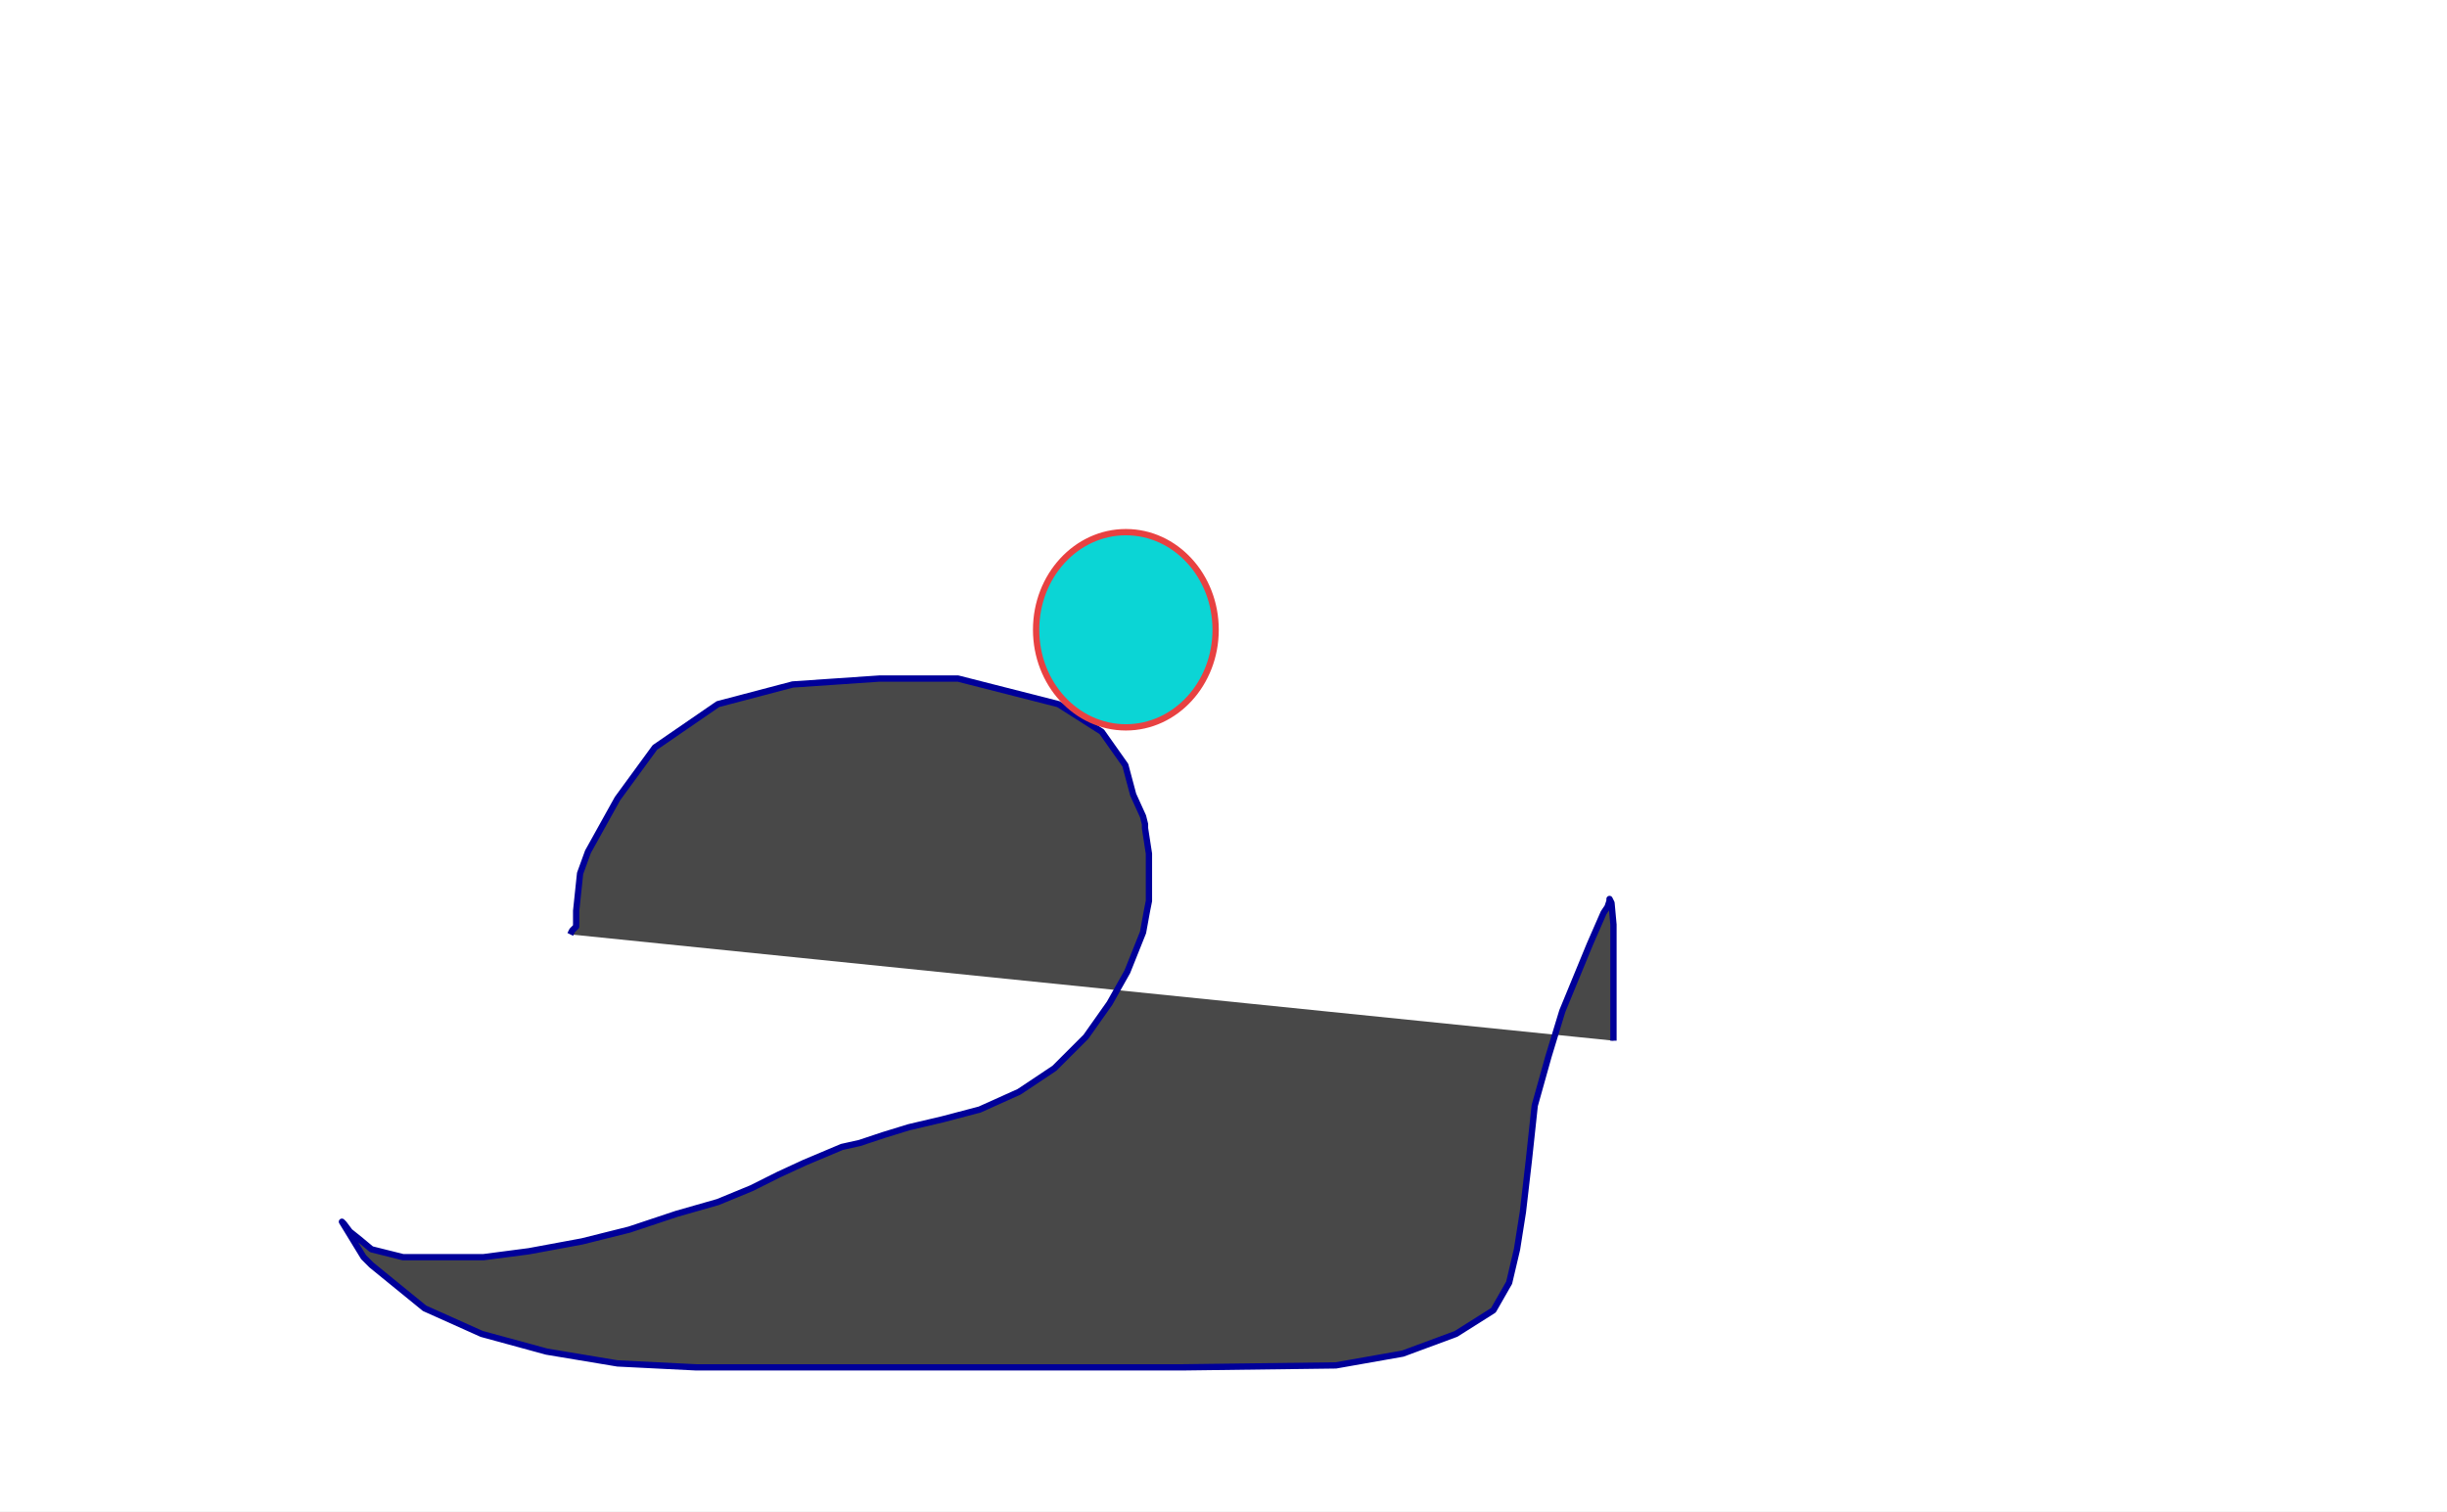
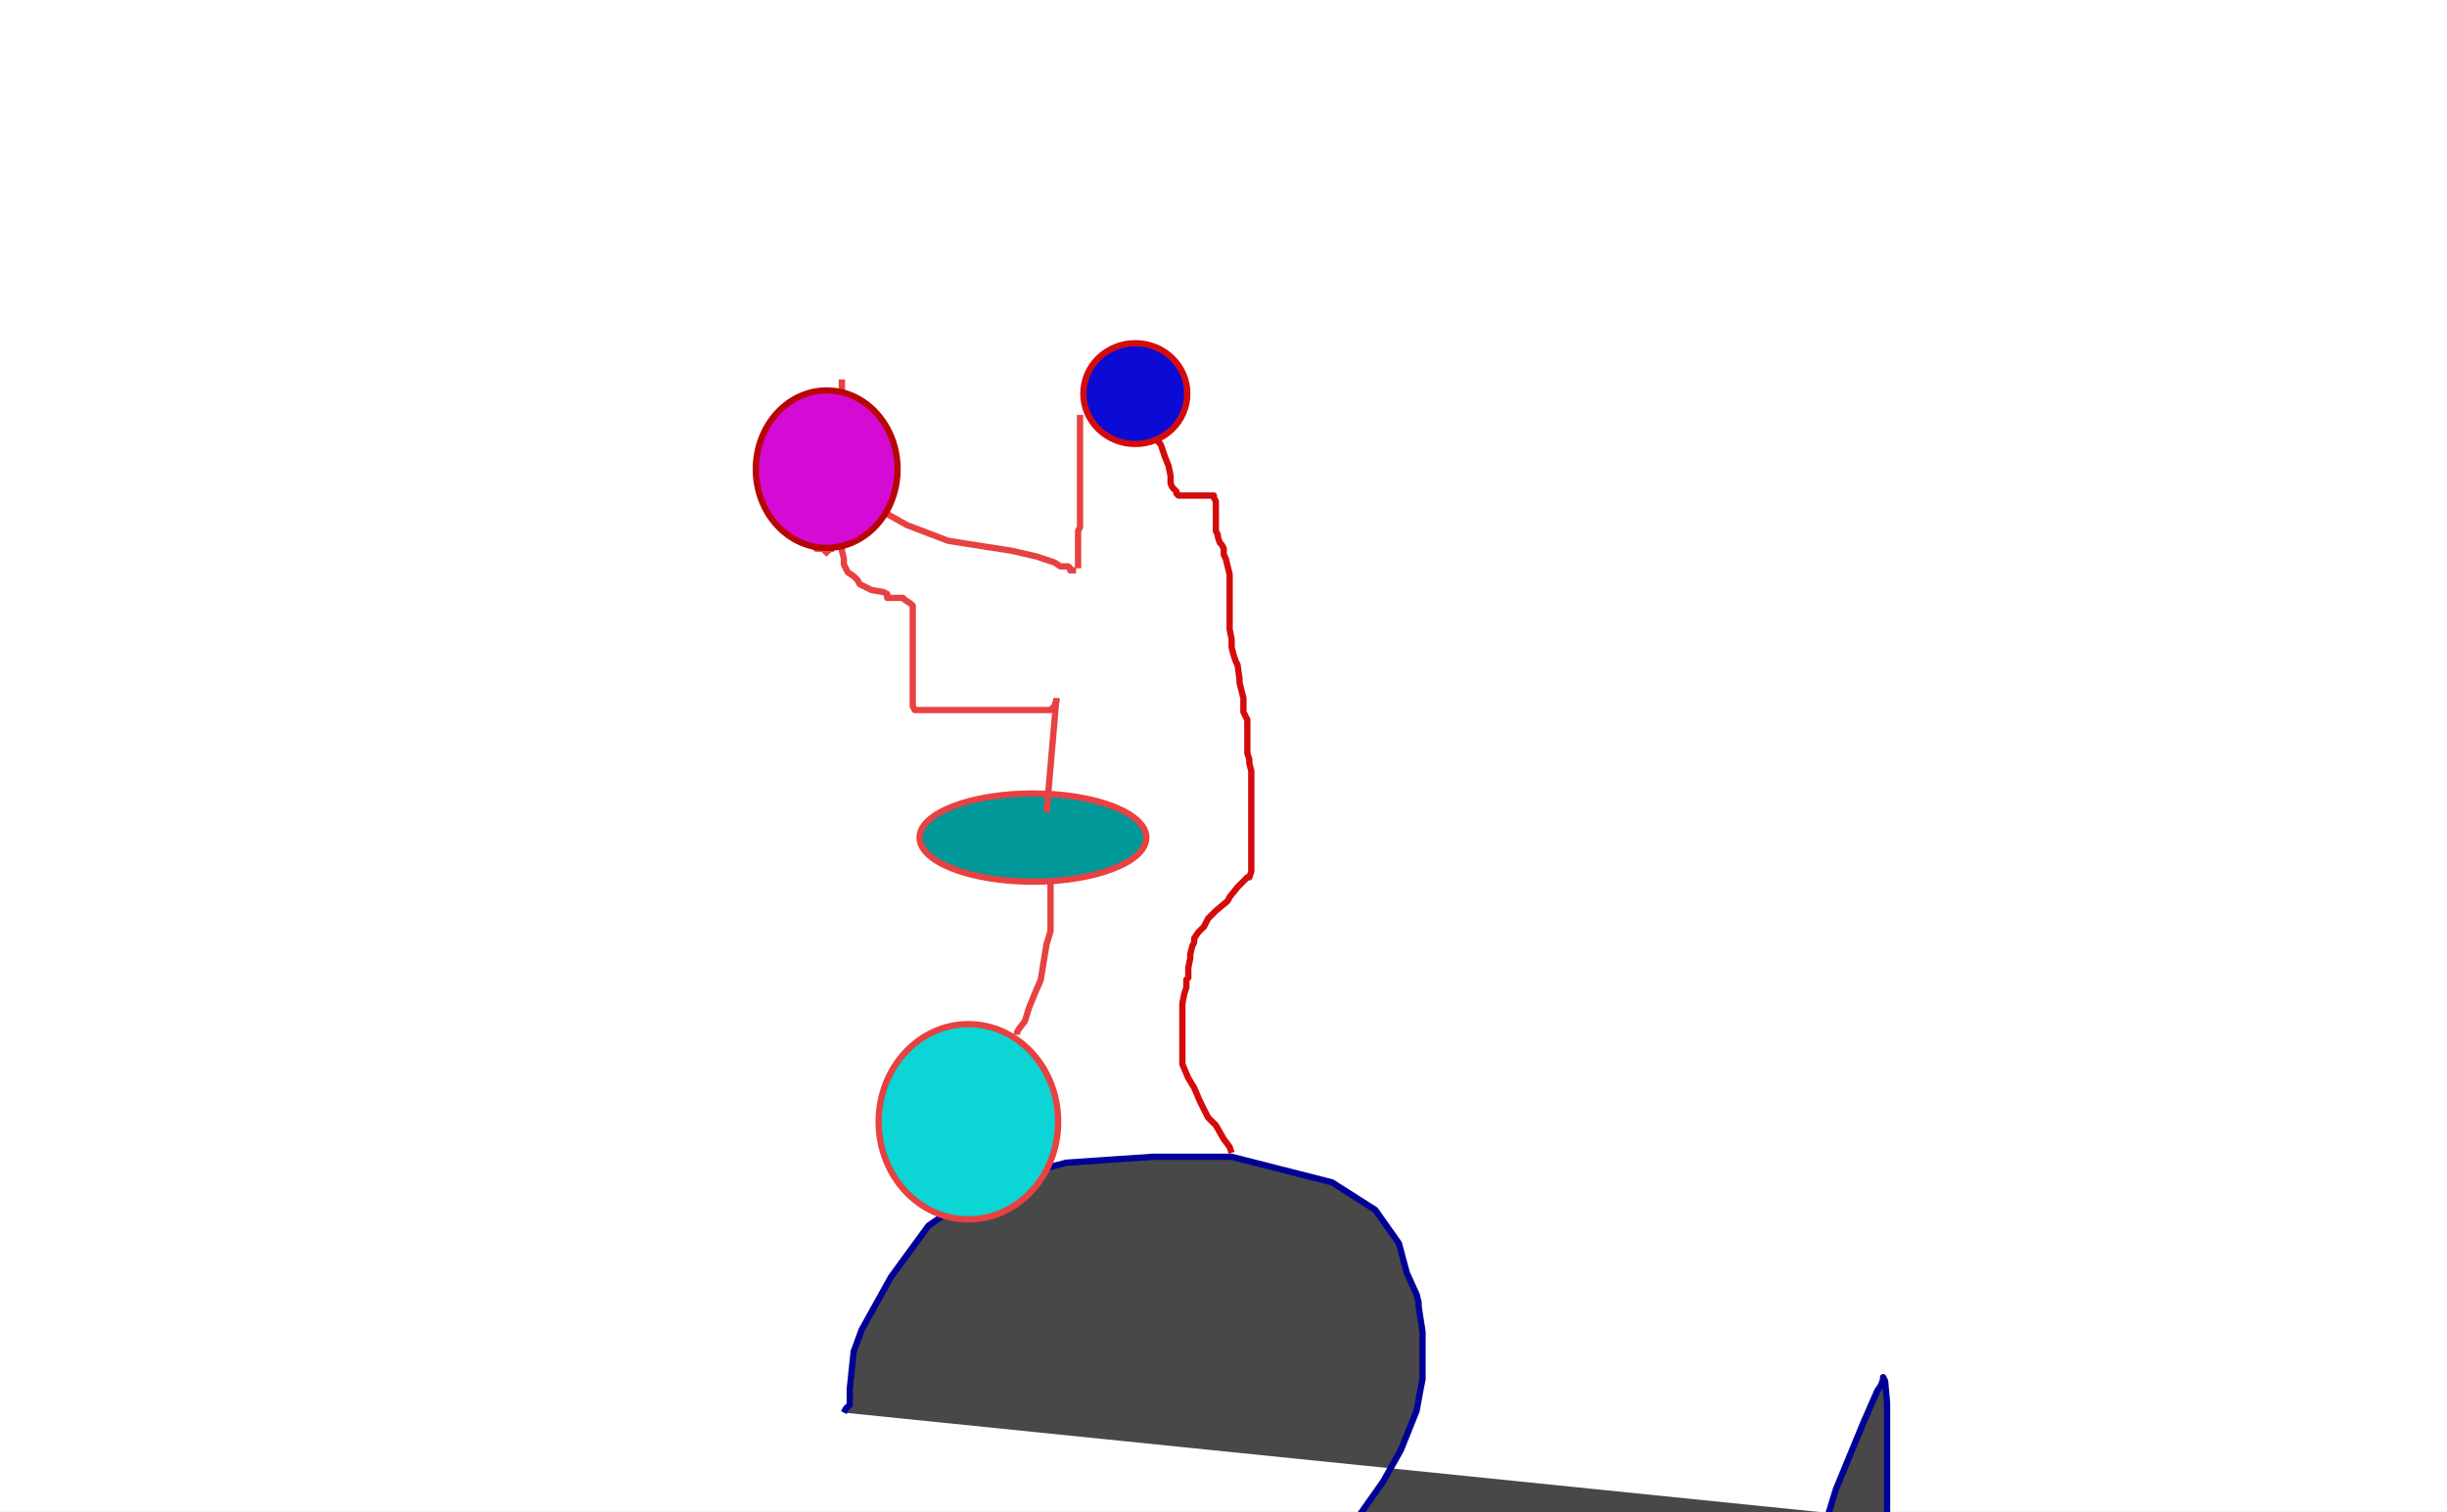
<svg xmlns="http://www.w3.org/2000/svg" width="777" height="480" style="">
  <rect id="backgroundrect" width="100%" height="100%" x="0" y="0" fill="#FFFFFF" stroke="none" />
  <g class="currentLayer" style="">
-     <polyline fill="#484848" stroke="#000099" stroke-width="2" stroke-linejoin="round" stroke-dashoffset="" fill-rule="nonzero" marker-start="" marker-mid="" marker-end="" id="svg_1" points="181.075,296.75 181.7,295.5 182.95,294.25 182.95,293.625 182.95,289.25 184.2,277.375 186.7,270.5 196.075,253.625 207.95,237.375 227.95,223.625 251.7,217.375 279.2,215.5 304.2,215.5 336.075,223.625 349.825,232.375 357.325,243 359.825,252.375 362.95,259.25 363.575,261.75 363.575,263 364.825,271.125 364.825,276.75 364.825,286.125 364.2,289.25 362.95,296.125 357.95,308.625 352.325,318.625 344.825,329.25 334.825,339.25 323.575,346.75 311.075,352.375 299.2,355.5 288.575,358 280.45,360.5 272.95,363 267.325,364.25 255.45,369.25 247.325,373 238.575,377.375 227.95,381.75 214.825,385.5 199.825,390.5 184.825,394.25 167.95,397.375 153.575,399.25 144.825,399.25 136.075,399.25 127.95,399.25 117.95,396.75 114.2,393.625 111.075,391.125 109.2,388.625 108.575,388 115.45,399.25 117.95,401.75 134.825,415.5 152.95,423.625 173.575,429.25 196.075,433 221.075,434.25 249.825,434.25 281.075,434.25 309.825,434.25 337.325,434.25 375.45,434.25 424.2,433.625 445.45,429.875 462.325,423.625 474.2,416.125 479.2,407.375 481.7,396.75 483.575,384.875 485.45,368.625 487.325,351.125 491.7,335.5 496.075,321.125 504.825,299.875 509.2,289.875 510.45,288 511.075,286.125 511.075,285.5 511.7,286.75 512.325,293.625 512.325,299.875 512.325,313.625 512.325,324.875 512.325,330.5 " style="color: rgb(0, 0, 0);" />
-     <path fill="#0bd5d5" fill-opacity="1" stroke="#e84141" stroke-opacity="1" stroke-width="2" stroke-dasharray="none" stroke-linejoin="round" stroke-linecap="butt" stroke-dashoffset="" fill-rule="nonzero" opacity="1" marker-start="" marker-mid="" marker-end="" d="M329,200 C329,182.873 341.754,169 357.5,169 C373.246,169 386,182.873 386,200 C386,217.127 373.246,231 357.5,231 C341.754,231 329,217.127 329,200 Z" id="svg_2" />
+     <polyline fill="#484848" stroke="#000099" stroke-width="2" stroke-linejoin="round" stroke-dashoffset="" fill-rule="nonzero" marker-start="" marker-mid="" marker-end="" id="svg_1" points="267.95,448.625 268.575,447.375 269.825,446.125 269.825,445.5 269.825,441.125 271.075,429.25 273.575,422.375 282.95,405.5 294.825,389.25 314.825,375.5 338.575,369.25 366.075,367.375 391.075,367.375 422.95,375.5 436.7,384.25 444.2,394.875 446.7,404.25 449.825,411.125 450.45,413.625 450.45,414.875 451.7,423 451.7,428.625 451.7,438 451.075,441.125 449.825,448 444.825,460.5 439.2,470.5 431.7,481.125 421.7,491.125 410.45,498.625 397.95,504.25 386.075,507.375 375.45,509.875 367.325,512.375 359.825,514.875 354.2,516.125 342.325,521.125 334.2,524.875 325.45,529.25 314.825,533.625 301.7,537.375 286.7,542.375 271.7,546.125 254.825,549.25 240.45,551.125 231.7,551.125 222.95,551.125 214.825,551.125 204.825,548.625 201.075,545.5 197.95,543 196.075,540.5 195.45,539.875 202.325,551.125 204.825,553.625 221.7,567.375 239.825,575.5 260.45,581.125 282.95,584.875 307.95,586.125 336.7,586.125 367.95,586.125 396.7,586.125 424.2,586.125 462.325,586.125 511.075,585.5 532.325,581.75 549.2,575.5 561.075,568 566.075,559.25 568.575,548.625 570.45,536.75 572.325,520.5 574.2,503 578.575,487.375 582.95,473 591.7,451.75 596.075,441.75 597.325,439.875 597.95,438 597.95,437.375 598.575,438.625 599.2,445.5 599.2,451.75 599.2,465.5 599.2,476.75 599.2,482.375 " style="color: rgb(0, 0, 0);" class="" />
+     <path fill="#0bd5d5" fill-opacity="1" stroke="#e84141" stroke-opacity="1" stroke-width="2" stroke-dasharray="none" stroke-linejoin="round" stroke-linecap="butt" stroke-dashoffset="" fill-rule="nonzero" opacity="1" marker-start="" marker-mid="" marker-end="" d="M279,356.25 C279,339.123 291.754,325.25 307.5,325.25 C323.246,325.25 336,339.123 336,356.25 C336,373.377 323.246,387.25 307.5,387.25 C291.754,387.25 279,373.377 279,356.25 z" id="svg_2" class="" />
+     <polyline fill="none" stroke="#e84141" stroke-width="2" stroke-linejoin="round" stroke-dashoffset="" fill-rule="nonzero" marker-start="" marker-mid="" marker-end="" id="svg_4" points="322.95,328.625 322.95,327.809 323.575,326.722 325.45,324.275 326.7,320.197 328.575,315.575 330.45,311.225 332.325,299.806 333.575,295.728 333.575,292.466 333.575,289.203 333.575,286.756 333.575,284.309 333.575,282.406 333.575,280.503 333.575,278.056 333.575,276.969 333.575,275.066 333.575,274.522 333.575,274.25 " style="color: rgb(0, 0, 0);" class="" />
+     <path fill="#009899" fill-opacity="1" stroke="#e84141" stroke-opacity="1" stroke-width="2" stroke-dasharray="none" stroke-linejoin="round" stroke-linecap="butt" stroke-dashoffset="" fill-rule="nonzero" opacity="1" marker-start="" marker-mid="" marker-end="" d="M292,266 C292,258.265 308.11,252 328,252 C347.89,252 364,258.265 364,266 C364,273.735 347.89,280 328,280 C308.11,280 292,273.735 292,266 Z" id="svg_6" />
+     <path fill="#009899" fill-opacity="1" stroke="#e84141" stroke-opacity="1" stroke-width="2" stroke-dasharray="none" stroke-linejoin="round" stroke-linecap="butt" stroke-dashoffset="" fill-rule="nonzero" opacity="1" marker-start="" marker-mid="" marker-end="" d="M335.45,221.75 L332.325,258 " id="svg_8" class="" />
+     <polyline fill="none" stroke="#e84141" stroke-width="2" stroke-linejoin="round" stroke-dashoffset="" fill-rule="nonzero" marker-start="" marker-mid="" marker-end="" id="svg_12" points="335.45,221.75 335.45,222.375 334.825,224.25 333.575,225.5 331.075,225.5 323.575,225.5 316.075,225.5 303.575,225.5 291.075,225.5 290.45,225.5 289.825,224.25 289.825,222.375 289.825,221.125 289.825,219.875 289.825,217.375 289.825,216.125 289.825,214.25 289.825,210.5 289.825,208 289.825,205.5 289.825,203 289.825,199.875 289.825,194.875 289.825,193.625 289.825,193 289.825,192.375 289.2,191.75 287.325,190.5 286.7,189.875 283.575,189.875 281.7,189.875 281.7,189.25 281.7,188.625 280.45,188 276.7,187.375 274.2,186.125 272.95,185.5 272.325,184.25 271.075,183 269.2,181.75 267.95,179.25 267.95,177.375 267.325,174.875 267.325,173.625 267.325,171.75 266.7,171.125 265.45,173 264.825,173.625 262.95,174.875 261.7,176.125 " style="color: rgb(0, 0, 0);" />
+     <polyline fill="none" stroke="#e84141" stroke-width="2" stroke-linejoin="round" stroke-dashoffset="" fill-rule="nonzero" marker-start="" marker-mid="" marker-end="" id="svg_13" points="341.7,181.125 341.075,181.125 340.45,181.125 339.825,181.125 339.825,180.5 339.2,179.875 336.7,179.875 334.825,178.625 329.2,176.75 321.075,174.875 312.95,173.625 301.075,171.75 287.95,166.75 277.95,161.125 277.325,161.125 274.825,158.625 272.95,157.375 271.075,155.5 270.45,154.25 269.2,151.75 269.2,150.5 269.2,148.625 269.2,147.375 267.325,143 267.325,142.375 267.325,141.75 267.325,140.5 267.325,138 267.325,136.75 267.325,134.875 267.325,134.25 267.325,133 267.325,131.75 267.325,131.125 267.325,129.25 267.325,128.625 267.325,126.75 267.325,124.875 267.325,123 267.325,121.125 267.325,120.5 " style="color: rgb(0, 0, 0);" />
+     <polyline fill="none" stroke="#e84141" stroke-width="2" stroke-linejoin="round" stroke-dashoffset="" fill-rule="nonzero" marker-start="" marker-mid="" marker-end="" id="svg_14" points="264.825,174.25 263.575,174.25 260.45,174.25 259.2,174.25 258.575,173.625 257.325,171.75 255.45,169.25 253.575,166.75 251.7,164.25 249.825,162.375 247.95,159.875 246.7,158 246.075,156.125 245.45,154.875 244.825,153 244.825,152.375 244.2,151.75 244.2,150.5 243.575,148.625 242.325,147.375 241.7,146.75 " style="color: rgb(0, 0, 0);" />
+     <polyline fill="none" stroke="#e84141" stroke-width="2" stroke-linejoin="round" stroke-dashoffset="" fill-rule="nonzero" marker-start="" marker-mid="" marker-end="" id="svg_15" points="342.95,131.75 342.95,134.25 342.95,136.125 342.95,139.875 342.95,144.25 342.95,147.375 342.95,149.25 342.95,149.875 342.95,150.5 342.95,151.125 342.95,152.375 342.95,154.25 342.95,156.125 342.95,160.5 342.95,161.75 342.95,163.625 342.95,164.875 342.95,165.5 342.95,167.375 342.325,168.625 342.325,171.75 342.325,173 342.325,173.625 342.325,175.5 342.325,176.125 342.325,178 342.325,178.625 342.325,179.25 342.325,180.5 " style="color: rgb(0, 0, 0);" />
+     <path fill="#d50bd5" fill-opacity="1" stroke="#b80404" stroke-opacity="1" stroke-width="2" stroke-dasharray="none" stroke-linejoin="round" stroke-linecap="butt" stroke-dashoffset="" fill-rule="nonzero" opacity="1" marker-start="" marker-mid="" marker-end="" d="M240,149 C240,135.188 250.069,124 262.5,124 C274.931,124 285,135.188 285,149 C285,162.812 274.931,174 262.5,174 C250.069,174 240,162.812 240,149 Z" id="svg_17" />
+     <polyline fill="none" stroke="#d50b0b" stroke-width="2" stroke-linejoin="round" stroke-dashoffset="" fill-rule="nonzero" marker-start="" marker-mid="" marker-end="" id="svg_24" points="391.075,366.125 390.45,364.25 388.575,361.75 386.075,357.375 383.575,354.875 381.7,351.125 381.075,349.875 379.2,345.5 377.325,342.375 375.45,338 375.45,336.125 375.45,334.25 375.45,333.625 375.45,332.375 375.45,330.5 375.45,328 375.45,326.75 375.45,324.875 375.45,323 375.45,320.5 375.45,318.625 376.075,315.5 376.7,313.625 376.7,312.375 376.7,311.125 377.325,310.5 377.325,309.25 377.325,307.375 377.95,304.25 377.95,303 378.575,300.5 379.2,299.25 379.2,298 380.45,296.125 382.325,294.25 383.575,291.75 386.075,289.25 389.825,286.125 390.45,284.875 392.95,281.75 396.075,278.625 396.7,278.625 397.325,276.75 397.325,276.125 397.325,275.5 397.325,274.875 397.325,272.375 397.325,271.125 397.325,269.875 397.325,266.75 397.325,264.25 397.325,262.375 397.325,259.875 397.325,256.75 397.325,253 397.325,249.875 397.325,247.375 397.325,244.875 396.7,242.375 396.7,241.125 396.075,239.25 396.075,238 396.075,237.375 396.075,235.5 396.075,233.625 396.075,231.75 396.075,229.875 396.075,228.625 394.825,226.125 394.825,223.625 394.825,221.75 393.575,216.75 393.575,215.5 392.95,211.125 392.325,209.875 391.7,208 391.075,205.5 391.075,203 390.45,199.875 390.45,198 390.45,196.75 390.45,194.25 390.45,192.375 390.45,189.25 390.45,187.375 390.45,185.5 390.45,182.375 389.825,179.875 389.2,177.375 388.575,176.125 388.575,174.25 387.95,173 387.325,172.375 386.7,170.5 386.7,169.875 386.075,168.625 386.075,167.375 386.075,166.125 386.075,164.25 386.075,162.375 386.075,161.75 386.075,159.25 385.45,158 385.45,157.375 384.2,157.375 381.7,157.375 379.825,157.375 377.95,157.375 377.325,157.375 374.825,157.375 374.2,157.375 373.575,156.75 373.575,156.125 372.95,155.5 372.325,154.875 371.7,153.625 371.7,151.125 371.075,148 369.825,144.875 369.2,143 368.575,141.125 367.95,140.5 367.95,139.875 367.95,139.25 367.95,138 367.95,137.375 367.95,135.5 367.95,134.875 367.95,134.25 368.575,133.625 368.575,133 368.575,132.375 369.825,131.75 370.45,131.75 371.075,131.125 " style="color: rgb(0, 0, 0);" />
+     <path fill="#0b0bd5" fill-opacity="1" stroke="#d50b0b" stroke-opacity="1" stroke-width="2" stroke-dasharray="none" stroke-linejoin="round" stroke-linecap="butt" stroke-dashoffset="" fill-rule="nonzero" opacity="1" marker-start="" marker-mid="" marker-end="" d="M344,125 C344,116.16 351.384,109 360.5,109 C369.616,109 377,116.16 377,125 C377,133.84 369.616,141 360.5,141 C351.384,141 344,133.84 344,125 Z" id="svg_25" />
  </g>
</svg>
